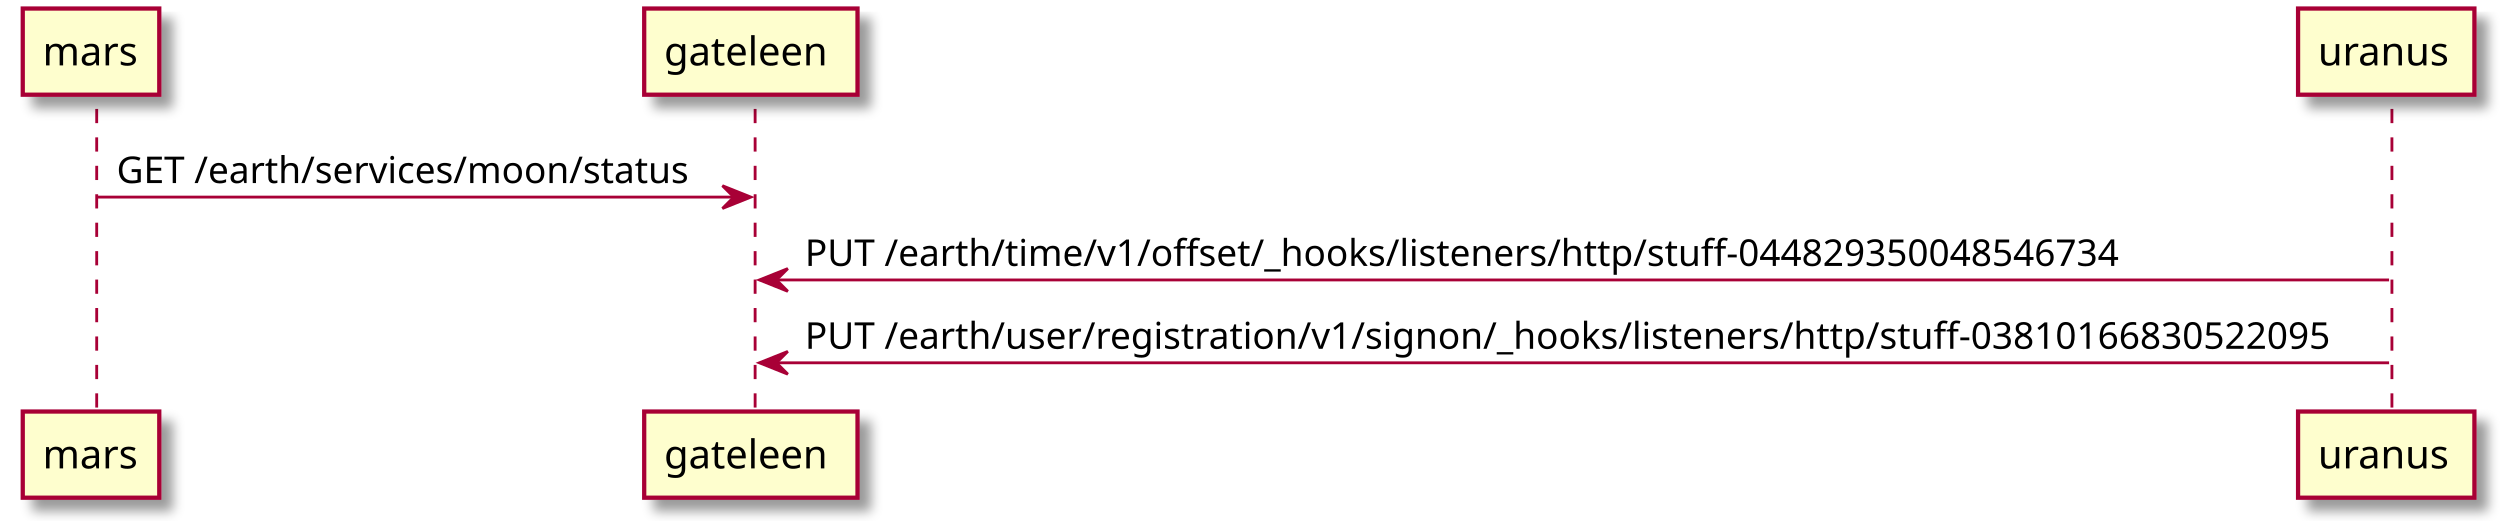
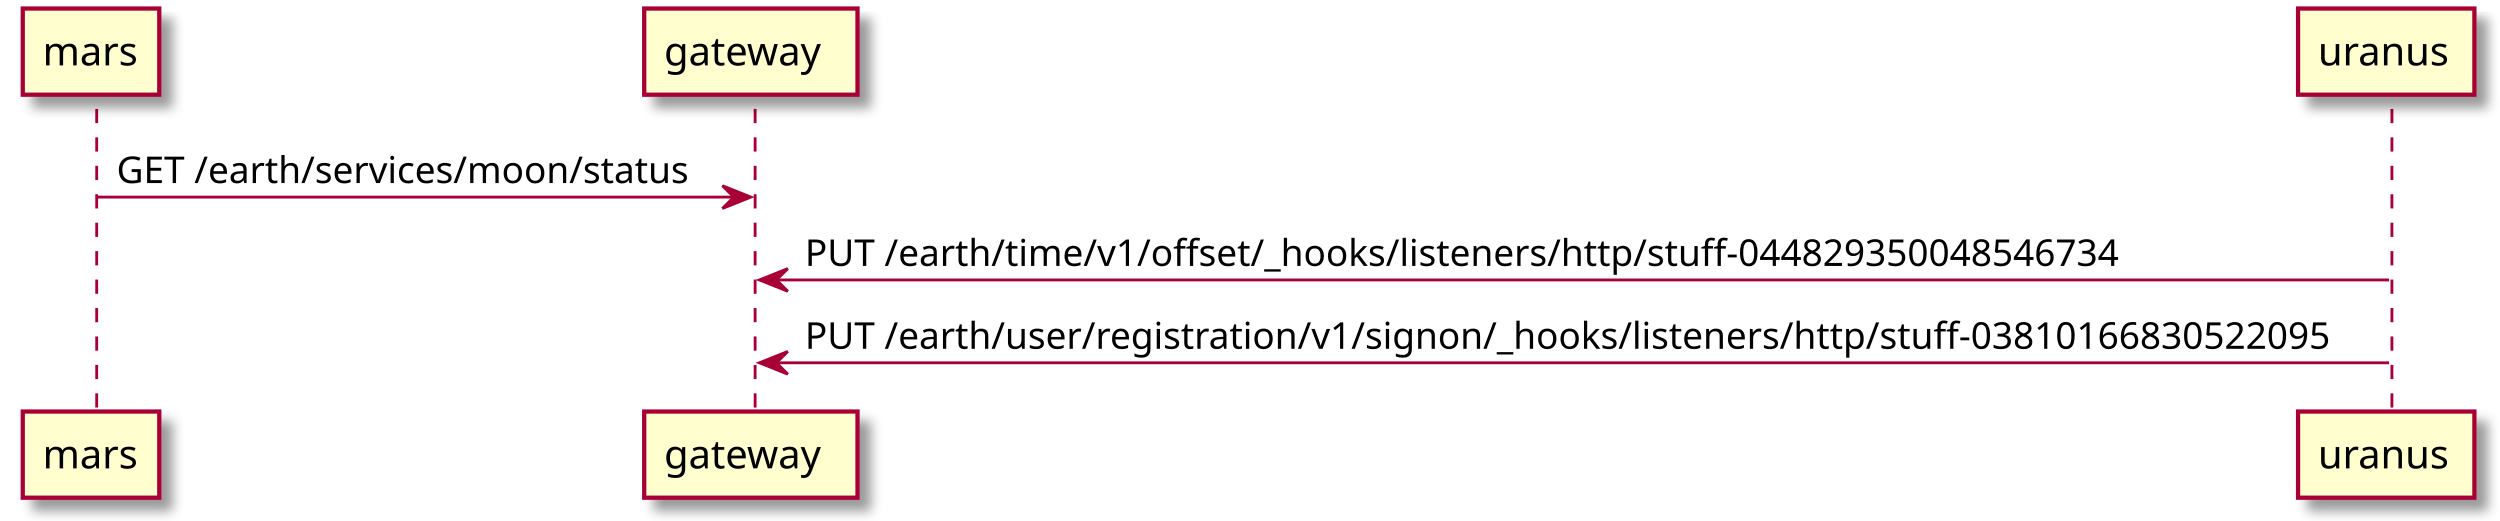
<svg xmlns="http://www.w3.org/2000/svg" contentScriptType="application/ecmascript" contentStyleType="text/css" height="183px" preserveAspectRatio="none" style="width:879px;height:183px;" version="1.1" viewBox="0 0 879 183" width="879px" zoomAndPan="magnify">
  <defs>
    <filter height="300%" id="fdhku3lu81xt" width="300%" x="-1" y="-1">
      <feGaussianBlur result="blurOut" stdDeviation="2.0" />
      <feColorMatrix in="blurOut" result="blurOut2" type="matrix" values="0 0 0 0 0 0 0 0 0 0 0 0 0 0 0 0 0 0 .4 0" />
      <feOffset dx="4.0" dy="4.0" in="blurOut2" result="blurOut3" />
      <feBlend in="SourceGraphic" in2="blurOut3" mode="normal" />
    </filter>
  </defs>
  <g>
    <line style="stroke: #A80036; stroke-width: 1.0; stroke-dasharray: 5.0,5.0;" x1="34" x2="34" y1="38.297" y2="145.695" />
    <line style="stroke: #A80036; stroke-width: 1.0; stroke-dasharray: 5.0,5.0;" x1="265.5" x2="265.5" y1="38.297" y2="145.695" />
    <line style="stroke: #A80036; stroke-width: 1.0; stroke-dasharray: 5.0,5.0;" x1="841" x2="841" y1="38.297" y2="145.695" />
    <rect fill="#FEFECE" filter="url(#fdhku3lu81xt)" height="30.297" style="stroke: #A80036; stroke-width: 1.5;" width="48" x="8" y="3" />
    <text fill="#000000" font-family="sans-serif" font-size="14" lengthAdjust="spacingAndGlyphs" textLength="34" x="15" y="22.995">mars</text>
    <rect fill="#FEFECE" filter="url(#fdhku3lu81xt)" height="30.297" style="stroke: #A80036; stroke-width: 1.5;" width="48" x="8" y="144.695" />
    <text fill="#000000" font-family="sans-serif" font-size="14" lengthAdjust="spacingAndGlyphs" textLength="34" x="15" y="164.69">mars</text>
    <rect fill="#FEFECE" filter="url(#fdhku3lu81xt)" height="30.297" style="stroke: #A80036; stroke-width: 1.5;" width="75" x="226.5" y="3" />
-     <text fill="#000000" font-family="sans-serif" font-size="14" lengthAdjust="spacingAndGlyphs" textLength="61" x="233.5" y="22.995">gateleen</text>
+     <text fill="#000000" font-family="sans-serif" font-size="14" lengthAdjust="spacingAndGlyphs" textLength="61" x="233.5" y="22.995">gateway</text>
    <rect fill="#FEFECE" filter="url(#fdhku3lu81xt)" height="30.297" style="stroke: #A80036; stroke-width: 1.5;" width="75" x="226.5" y="144.695" />
-     <text fill="#000000" font-family="sans-serif" font-size="14" lengthAdjust="spacingAndGlyphs" textLength="61" x="233.5" y="164.69">gateleen</text>
+     <text fill="#000000" font-family="sans-serif" font-size="14" lengthAdjust="spacingAndGlyphs" textLength="61" x="233.5" y="164.69">gateway</text>
    <rect fill="#FEFECE" filter="url(#fdhku3lu81xt)" height="30.297" style="stroke: #A80036; stroke-width: 1.5;" width="62" x="808" y="3" />
    <text fill="#000000" font-family="sans-serif" font-size="14" lengthAdjust="spacingAndGlyphs" textLength="48" x="815" y="22.995">uranus</text>
    <rect fill="#FEFECE" filter="url(#fdhku3lu81xt)" height="30.297" style="stroke: #A80036; stroke-width: 1.5;" width="62" x="808" y="144.695" />
    <text fill="#000000" font-family="sans-serif" font-size="14" lengthAdjust="spacingAndGlyphs" textLength="48" x="815" y="164.69">uranus</text>
    <polygon fill="#A80036" points="254,65.297,264,69.297,254,73.297,258,69.297" style="stroke: #A80036; stroke-width: 1.0;" />
    <line style="stroke: #A80036; stroke-width: 1.0;" x1="34" x2="260" y1="69.297" y2="69.297" />
    <text fill="#000000" font-family="sans-serif" font-size="13" lengthAdjust="spacingAndGlyphs" textLength="208" x="41" y="64.364">GET /earth/services/moon/status</text>
    <polygon fill="#A80036" points="277,94.43,267,98.43,277,102.43,273,98.43" style="stroke: #A80036; stroke-width: 1.0;" />
    <line style="stroke: #A80036; stroke-width: 1.0;" x1="271" x2="840" y1="98.43" y2="98.43" />
    <text fill="#000000" font-family="sans-serif" font-size="13" lengthAdjust="spacingAndGlyphs" textLength="477" x="283" y="93.497">PUT /earth/time/v1/offset/_hooks/listeners/http/stuff-044829350048546734</text>
    <polygon fill="#A80036" points="277,123.562,267,127.562,277,131.562,273,127.562" style="stroke: #A80036; stroke-width: 1.0;" />
    <line style="stroke: #A80036; stroke-width: 1.0;" x1="271" x2="840" y1="127.562" y2="127.562" />
    <text fill="#000000" font-family="sans-serif" font-size="13" lengthAdjust="spacingAndGlyphs" textLength="551" x="283" y="122.629">PUT /earth/user/registration/v1/signon/_hooks/listeners/http/stuff-03810166830522095</text>
  </g>
</svg>
